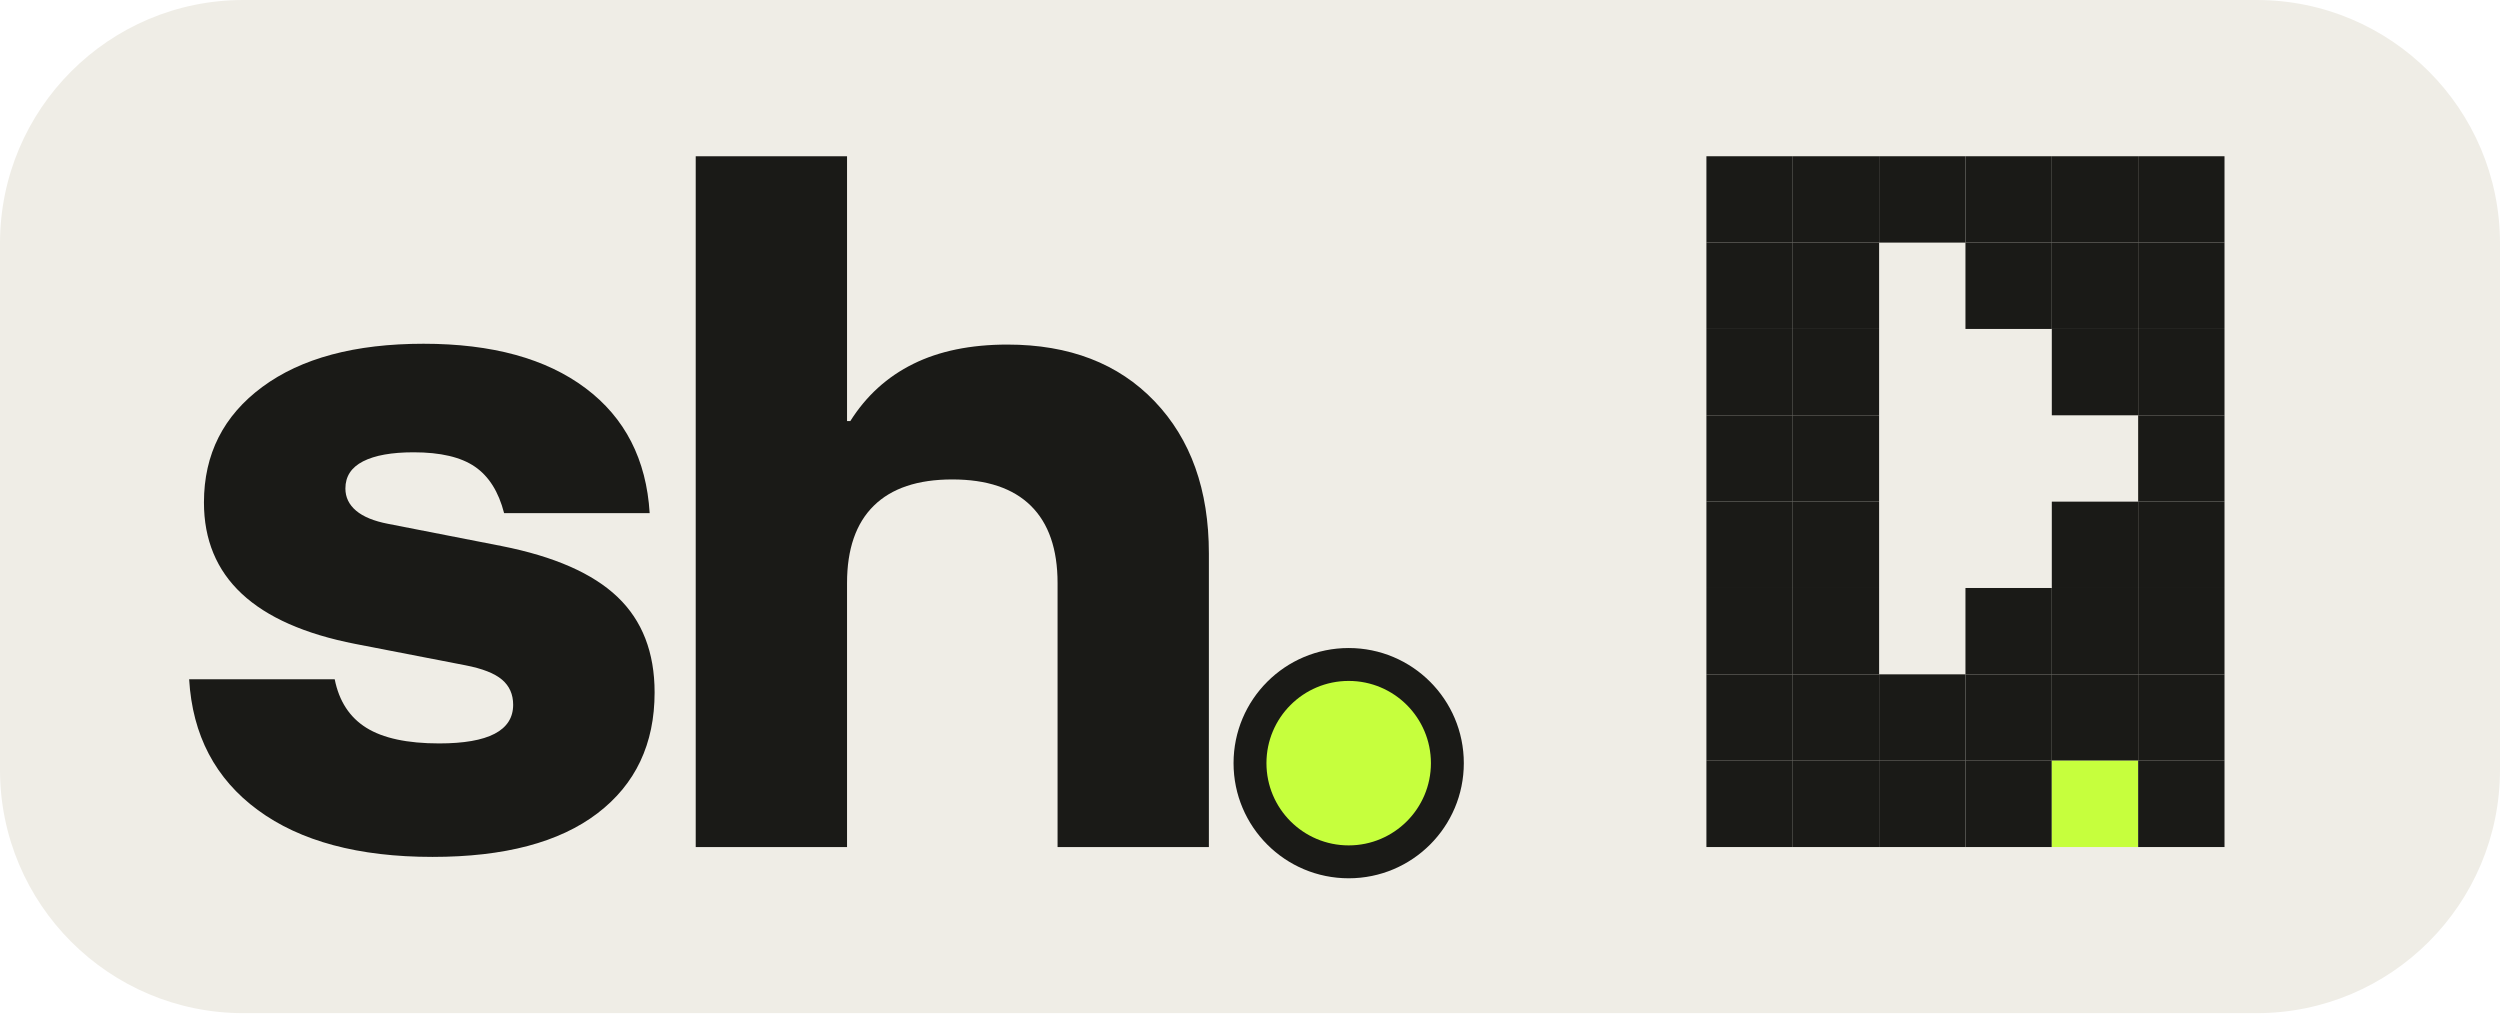
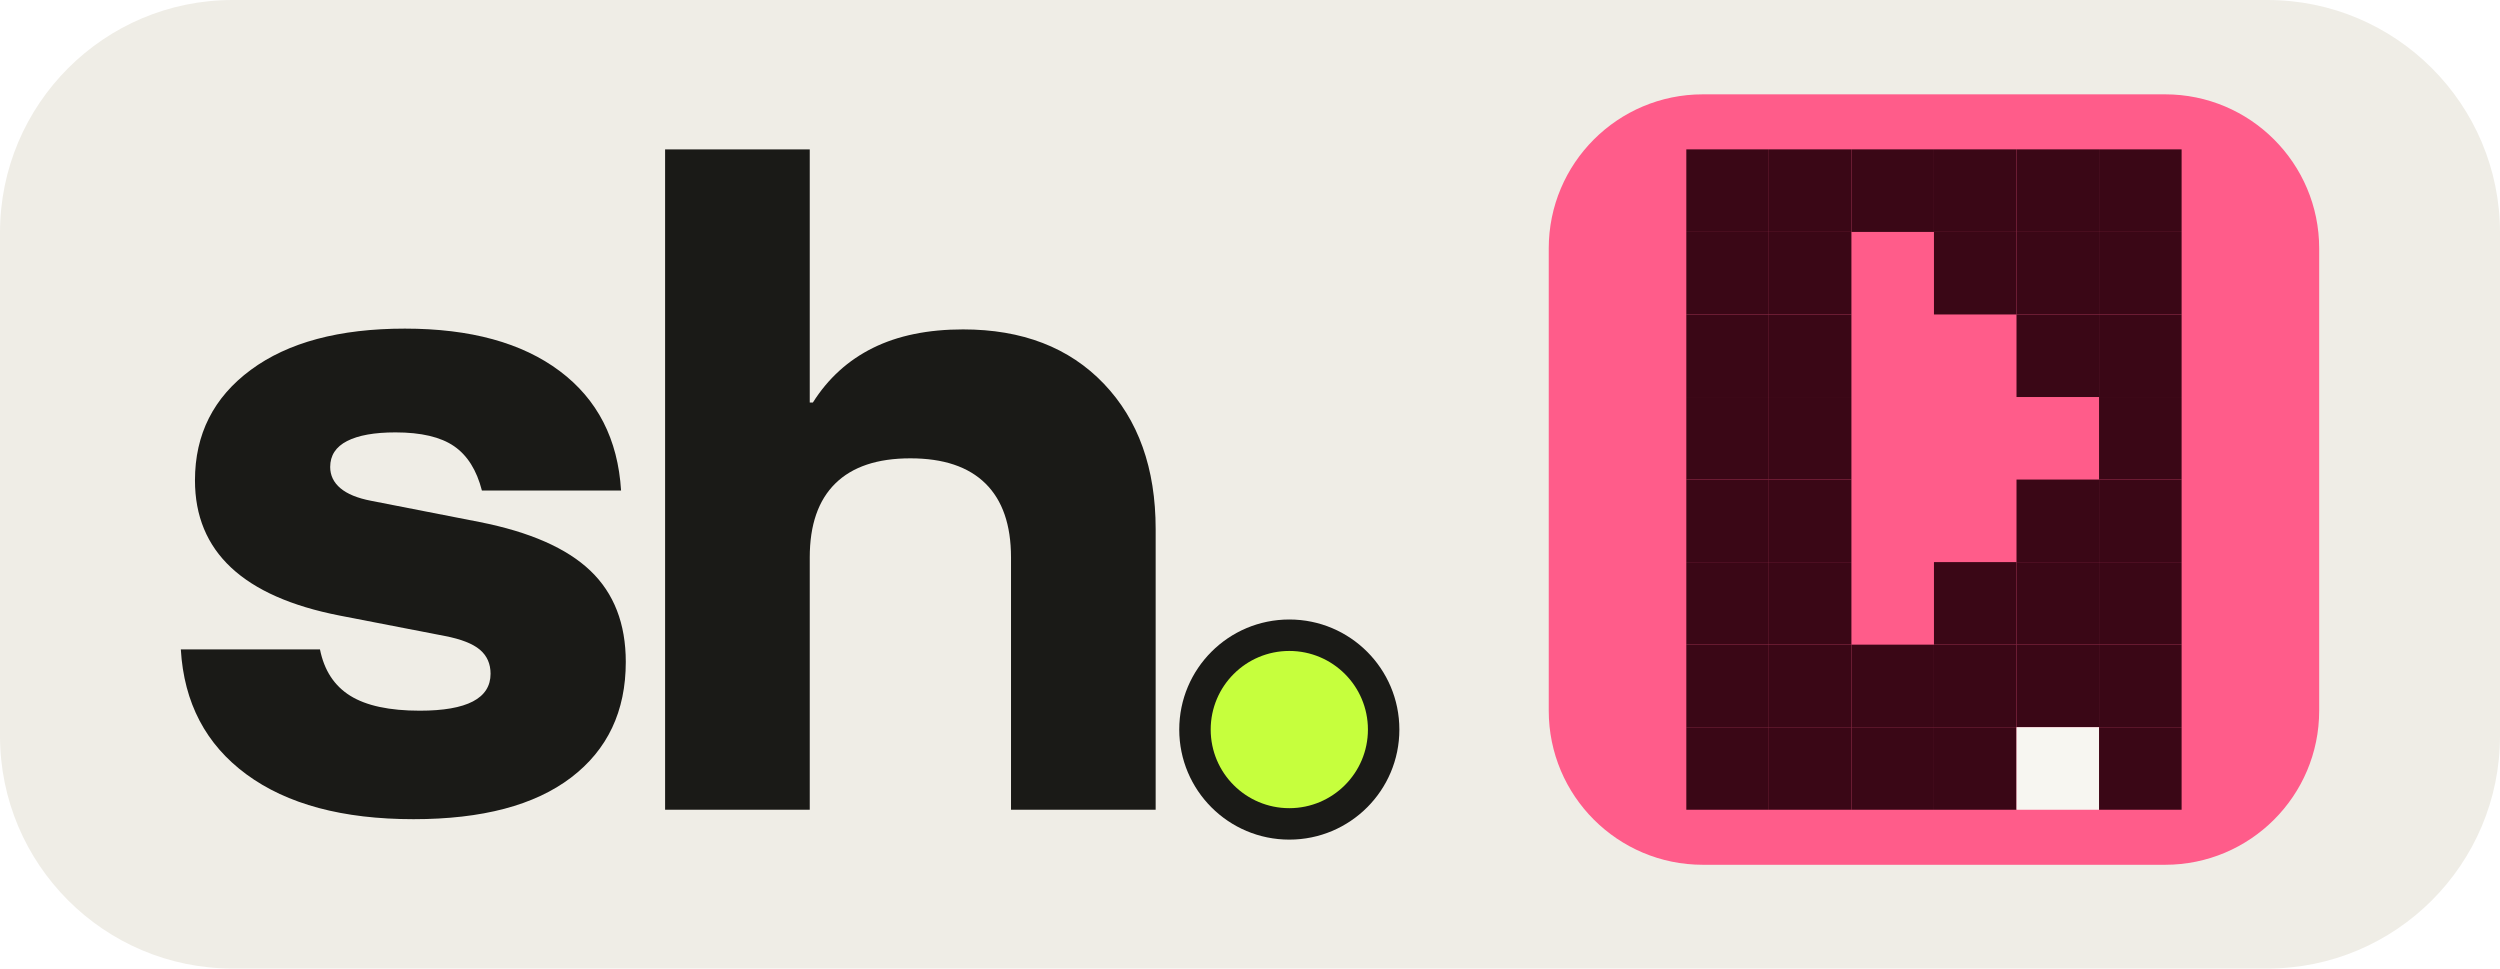
- <svg xmlns="http://www.w3.org/2000/svg" viewBox="0 0 3040 1232" role="img" aria-label="sh. Shorts" shape-rendering="geometricPrecision">
-   <rect width="3040" height="1232" rx="296" fill="#EFEDE6" />
+ <svg xmlns="http://www.w3.org/2000/svg" viewBox="0 0 3180 1232" role="img" aria-label="sh. Shorts" shape-rendering="geometricPrecision">
+   <rect width="3180" height="1232" rx="296" fill="#EFEDE6" />
  <path fill="#1A1A17" d="M526 1042Q391 1042 313.5 985.0Q236 928 230 826H407Q415 866 445.5 885.0Q476 904 534 904Q624 904 624 857Q624 838 610.5 826.5Q597 815 566 809L432 783Q248 747 248 611Q248 523 319.0 470.5Q390 418 515 418Q640 418 712.0 472.0Q784 526 790 624H613Q603 585 577.5 567.5Q552 550 503 550Q463 550 441.5 561.0Q420 572 420 594Q420 610 433.0 621.0Q446 632 472 637L610 664Q706 683 751.0 726.0Q796 769 796 842Q796 936 726.5 989.0Q657 1042 526 1042Z" />
  <path fill="#1A1A17" d="M846.0 1030V190H1030.0V512H1034.0Q1063.0 466 1110.5 442.5Q1158.0 419 1225.0 419Q1338.0 419 1404.0 488.0Q1470.0 557 1470.0 673V1030H1286.0V709Q1286.0 647 1253.5 615.0Q1221.0 583 1158.0 583Q1095.0 583 1062.5 615.0Q1030.0 647 1030.0 709V1030Z" />
  <circle cx="1640" cy="928" r="140" fill="#1A1A17" />
  <circle cx="1640" cy="928" r="100" fill="#C6FF3D" />
-   <rect x="2075" y="190" width="105" height="105" fill="#1A1A17" />
-   <rect x="2180" y="190" width="105" height="105" fill="#1A1A17" />
-   <rect x="2285" y="190" width="105" height="105" fill="#1A1A17" />
-   <rect x="2390" y="190" width="105" height="105" fill="#1A1A17" />
-   <rect x="2495" y="190" width="105" height="105" fill="#1A1A17" />
-   <rect x="2600" y="190" width="105" height="105" fill="#1A1A17" />
-   <rect x="2075" y="295" width="105" height="105" fill="#1A1A17" />
-   <rect x="2180" y="295" width="105" height="105" fill="#1A1A17" />
-   <rect x="2390" y="295" width="105" height="105" fill="#1A1A17" />
-   <rect x="2495" y="295" width="105" height="105" fill="#1A1A17" />
-   <rect x="2600" y="295" width="105" height="105" fill="#1A1A17" />
-   <rect x="2075" y="400" width="105" height="105" fill="#1A1A17" />
-   <rect x="2180" y="400" width="105" height="105" fill="#1A1A17" />
-   <rect x="2495" y="400" width="105" height="105" fill="#1A1A17" />
-   <rect x="2600" y="400" width="105" height="105" fill="#1A1A17" />
-   <rect x="2075" y="505" width="105" height="105" fill="#1A1A17" />
-   <rect x="2180" y="505" width="105" height="105" fill="#1A1A17" />
-   <rect x="2600" y="505" width="105" height="105" fill="#1A1A17" />
-   <rect x="2075" y="610" width="105" height="105" fill="#1A1A17" />
-   <rect x="2180" y="610" width="105" height="105" fill="#1A1A17" />
-   <rect x="2495" y="610" width="105" height="105" fill="#1A1A17" />
-   <rect x="2600" y="610" width="105" height="105" fill="#1A1A17" />
-   <rect x="2075" y="715" width="105" height="105" fill="#1A1A17" />
-   <rect x="2180" y="715" width="105" height="105" fill="#1A1A17" />
-   <rect x="2390" y="715" width="105" height="105" fill="#1A1A17" />
-   <rect x="2495" y="715" width="105" height="105" fill="#1A1A17" />
-   <rect x="2600" y="715" width="105" height="105" fill="#1A1A17" />
-   <rect x="2075" y="820" width="105" height="105" fill="#1A1A17" />
-   <rect x="2180" y="820" width="105" height="105" fill="#1A1A17" />
-   <rect x="2285" y="820" width="105" height="105" fill="#1A1A17" />
-   <rect x="2390" y="820" width="105" height="105" fill="#1A1A17" />
-   <rect x="2495" y="820" width="105" height="105" fill="#1A1A17" />
-   <rect x="2600" y="820" width="105" height="105" fill="#1A1A17" />
-   <rect x="2075" y="925" width="105" height="105" fill="#1A1A17" />
-   <rect x="2180" y="925" width="105" height="105" fill="#1A1A17" />
-   <rect x="2285" y="925" width="105" height="105" fill="#1A1A17" />
-   <rect x="2390" y="925" width="105" height="105" fill="#1A1A17" />
-   <rect x="2495" y="925" width="105" height="105" fill="#C6FF3D" />
-   <rect x="2600" y="925" width="105" height="105" fill="#1A1A17" />
+   <rect x="1970" y="120" width="980" height="980" rx="196" fill="#FF5C8A" />
+   <rect x="2145" y="190" width="105" height="105" fill="#3A0716" />
+   <rect x="2250" y="190" width="105" height="105" fill="#3A0716" />
+   <rect x="2355" y="190" width="105" height="105" fill="#3A0716" />
+   <rect x="2460" y="190" width="105" height="105" fill="#3A0716" />
+   <rect x="2565" y="190" width="105" height="105" fill="#3A0716" />
+   <rect x="2670" y="190" width="105" height="105" fill="#3A0716" />
+   <rect x="2145" y="295" width="105" height="105" fill="#3A0716" />
+   <rect x="2250" y="295" width="105" height="105" fill="#3A0716" />
+   <rect x="2460" y="295" width="105" height="105" fill="#3A0716" />
+   <rect x="2565" y="295" width="105" height="105" fill="#3A0716" />
+   <rect x="2670" y="295" width="105" height="105" fill="#3A0716" />
+   <rect x="2145" y="400" width="105" height="105" fill="#3A0716" />
+   <rect x="2250" y="400" width="105" height="105" fill="#3A0716" />
+   <rect x="2565" y="400" width="105" height="105" fill="#3A0716" />
+   <rect x="2670" y="400" width="105" height="105" fill="#3A0716" />
+   <rect x="2145" y="505" width="105" height="105" fill="#3A0716" />
+   <rect x="2250" y="505" width="105" height="105" fill="#3A0716" />
+   <rect x="2670" y="505" width="105" height="105" fill="#3A0716" />
+   <rect x="2145" y="610" width="105" height="105" fill="#3A0716" />
+   <rect x="2250" y="610" width="105" height="105" fill="#3A0716" />
+   <rect x="2565" y="610" width="105" height="105" fill="#3A0716" />
+   <rect x="2670" y="610" width="105" height="105" fill="#3A0716" />
+   <rect x="2145" y="715" width="105" height="105" fill="#3A0716" />
+   <rect x="2250" y="715" width="105" height="105" fill="#3A0716" />
+   <rect x="2460" y="715" width="105" height="105" fill="#3A0716" />
+   <rect x="2565" y="715" width="105" height="105" fill="#3A0716" />
+   <rect x="2670" y="715" width="105" height="105" fill="#3A0716" />
+   <rect x="2145" y="820" width="105" height="105" fill="#3A0716" />
+   <rect x="2250" y="820" width="105" height="105" fill="#3A0716" />
+   <rect x="2355" y="820" width="105" height="105" fill="#3A0716" />
+   <rect x="2460" y="820" width="105" height="105" fill="#3A0716" />
+   <rect x="2565" y="820" width="105" height="105" fill="#3A0716" />
+   <rect x="2670" y="820" width="105" height="105" fill="#3A0716" />
+   <rect x="2145" y="925" width="105" height="105" fill="#3A0716" />
+   <rect x="2250" y="925" width="105" height="105" fill="#3A0716" />
+   <rect x="2355" y="925" width="105" height="105" fill="#3A0716" />
+   <rect x="2460" y="925" width="105" height="105" fill="#3A0716" />
+   <rect x="2565" y="925" width="105" height="105" fill="#F7F6F1" />
+   <rect x="2670" y="925" width="105" height="105" fill="#3A0716" />
</svg>
